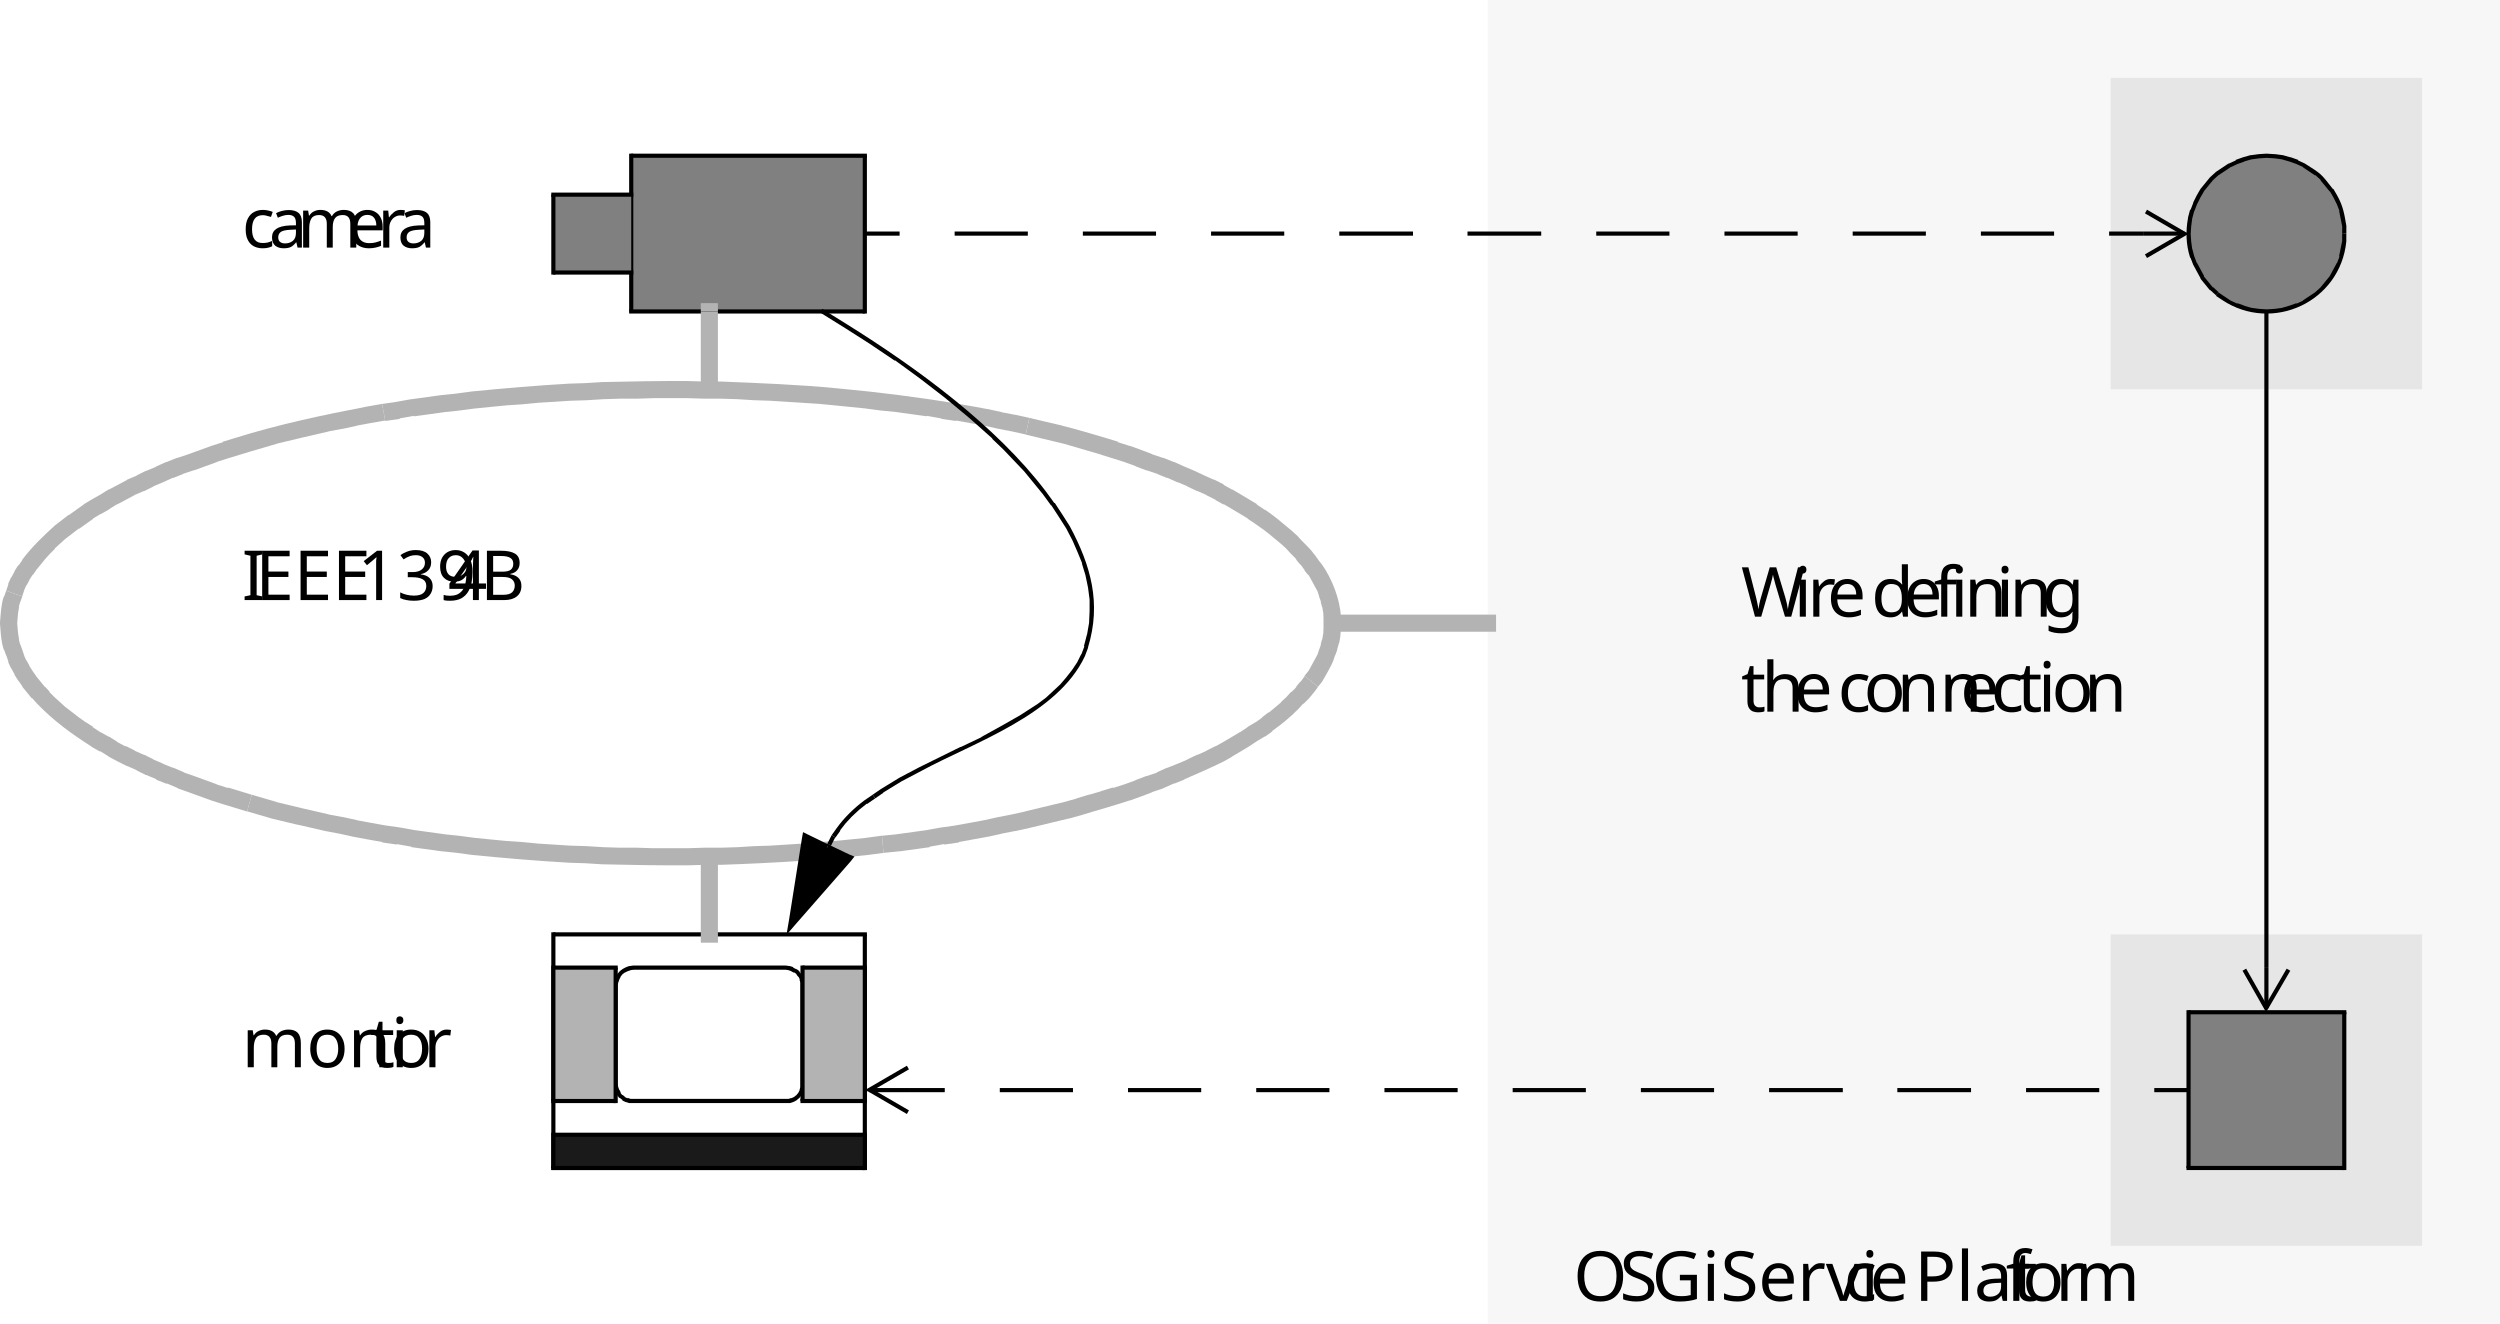
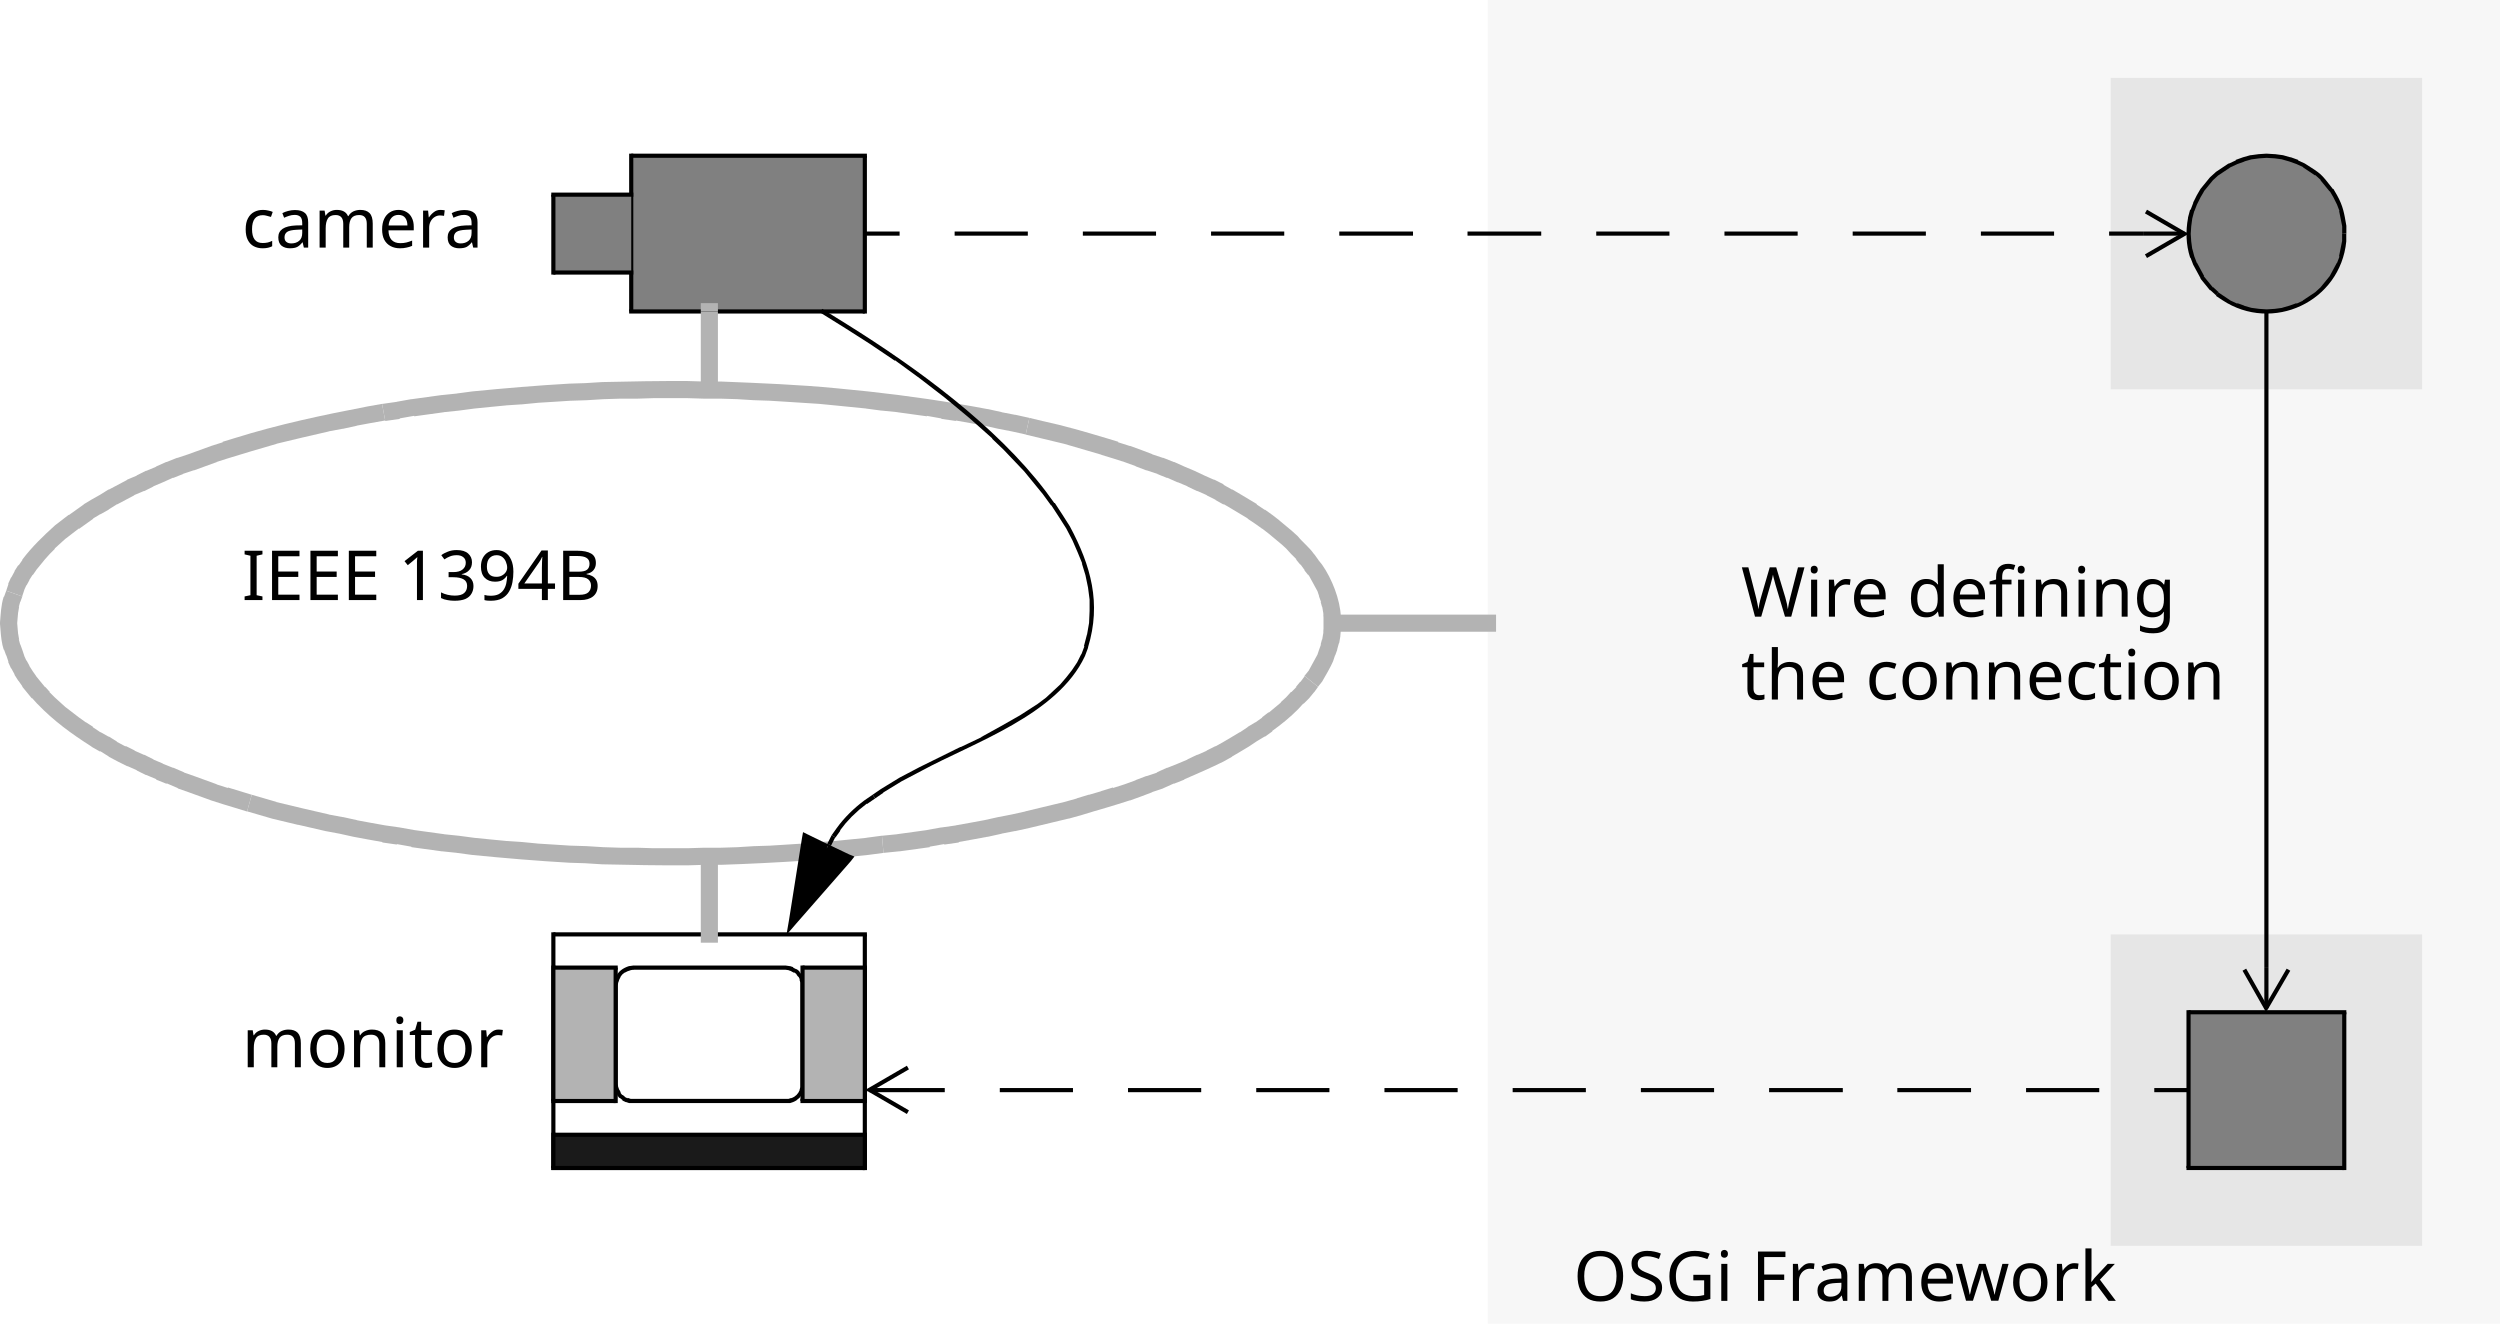
- <svg xmlns="http://www.w3.org/2000/svg" version="1.1" id="Layer_1" x="0px" y="0px" width="288.96px" height="153px" viewBox="0 0 288.96 153" style="enable-background:new 0 0 288.96 153;" xml:space="preserve">
-   <polyline style="fill:#F7F7F7;" points="171.96,0 288.96,0 288.96,153 171.96,153  " />
-   <rect x="243.96" y="108" style="fill:#E6E6E6;" width="36" height="36" />
-   <rect x="243.96" y="9" style="fill:#E6E6E6;" width="36" height="36" />
-   <path style="fill-rule:evenodd;clip-rule:evenodd;fill:#808080;" d="M270.96,27v-0.9l-0.18-0.899   c-2.246-10.062-16.475-9.312-17.761,0.899l-0.06,0.9l0.06,0.9c1.287,10.206,15.514,10.961,17.761,0.899l0.18-0.899V27" />
-   <path d="M270.72,27v-0.9v0.061l-0.18-0.9l-0.181-0.899l0.061,0.06l-0.3-0.78l-0.42-0.84l-0.42-0.72v0.06l-1.08-1.319h0.06   l-0.66-0.601v0.061l-1.439-0.96h0.06l-0.78-0.36l-0.84-0.3l-0.84-0.24h0.061l-0.9-0.12l-0.96-0.06h0.06l-0.899,0.06l-0.9,0.12   l-0.84,0.24h0.06l-0.84,0.3l-0.779,0.36l-1.44,0.96l0.06-0.061l-0.659,0.601l-1.08,1.319l0.06-0.06l-0.42,0.72l-0.42,0.84   l-0.3,0.78v-0.06l-0.24,0.899l-0.12,0.9l-0.06,0.899V27l0.06,0.9l0.12,0.899v-0.06l0.24,0.899l0.3,0.78v-0.06l0.84,1.56h-0.06   l1.08,1.32V33.18l0.659,0.601h-0.06l-0.24,0.42V34.14l-0.66-0.6h-0.06l-1.08-1.32v-0.06L253.5,30.6l-0.3-0.779l-0.061-0.061   c-0.475-1.467-0.521-3.05-0.24-4.56V25.14l0.24-0.899h0.061l0.3-0.78V23.4l0.42-0.841l0.42-0.72l1.08-1.32l0.06-0.06l0.66-0.6   l1.44-0.96h0.06l0.78-0.36v-0.061l0.84-0.3l0.84-0.239h0.061l0.899-0.12l0.9-0.061l0.96,0.061h0.06l0.9,0.12l0.84,0.239h0.061   l0.84,0.3v0.061l0.779,0.36c1.952,1.238,1.822,1.125,3.24,2.939h0.061l0.42,0.72c0.711,1.283,0.828,2.081,1.08,3.54V27" />
-   <path d="M256.38,33.78l1.44,0.96L258.6,35.1v-0.06l0.84,0.3h-0.06l0.84,0.24l0.9,0.12l0.899,0.06h-0.06l0.96-0.06l0.9-0.12   h-0.061l0.84-0.24l0.84-0.3v0.06l0.78-0.359h-0.06l1.439-0.96l0.66-0.601l-0.06,0.061l1.08-1.32l0.84-1.56v0.06l0.3-0.78h-0.061   l0.181-0.899l0.18-0.9V27.9V27h0.48v0.9c-0.683,6.979-8.534,10.638-14.341,6.779l-0.72-0.479" />
+ <svg xmlns="http://www.w3.org/2000/svg" version="1.1" id="Layer_1" x="0px" y="0px" width="288.96px" height="153px" viewBox="0 0 288.96 153" enable-background="new 0 0 288.96 153" xml:space="preserve">
+   <polyline fill="#F7F7F7" points="171.96,0 288.96,0 288.96,153 171.96,153 " />
+   <rect x="243.96" y="108" fill="#E6E6E6" width="36" height="36" />
+   <rect x="243.96" y="9" fill="#E6E6E6" width="36" height="36" />
+   <path fill="#808080" d="M270.96,27v-0.9l-0.181-0.899c-2.245-10.062-16.475-9.312-17.761,0.899l-0.061,0.9l0.061,0.9  c1.287,10.206,15.514,10.961,17.761,0.899l0.181-0.899V27" />
+   <path d="M270.72,27v-0.9v0.061l-0.18-0.9l-0.182-0.899l0.061,0.06l-0.299-0.78l-0.42-0.84l-0.421-0.72v0.06l-1.079-1.319h0.059  l-0.659-0.601v0.061l-1.438-0.96h0.06l-0.78-0.36l-0.84-0.3l-0.84-0.24h0.061l-0.9-0.12l-0.959-0.06h0.06l-0.899,0.06l-0.899,0.12  l-0.841,0.24h0.061l-0.84,0.3l-0.779,0.36l-1.439,0.96l0.06-0.061l-0.659,0.601l-1.08,1.319l0.061-0.06l-0.42,0.72l-0.42,0.84  l-0.301,0.78v-0.06l-0.239,0.899l-0.12,0.9l-0.061,0.899V27l0.061,0.9l0.12,0.899v-0.06l0.239,0.899l0.301,0.78v-0.06l0.84,1.56  h-0.061l1.08,1.32V33.18l0.659,0.601h-0.06l-0.24,0.42V34.14l-0.66-0.6h-0.061l-1.079-1.32v-0.06L253.5,30.6l-0.299-0.779  l-0.062-0.061c-0.476-1.467-0.521-3.05-0.24-4.56v-0.06l0.24-0.899h0.062l0.299-0.78V23.4l0.42-0.841l0.42-0.72l1.08-1.32  l0.061-0.06l0.66-0.6l1.439-0.96h0.061l0.779-0.36v-0.061l0.84-0.3l0.841-0.239h0.062l0.898-0.12l0.9-0.061l0.959,0.061h0.061  l0.9,0.12l0.84,0.239h0.061l0.84,0.3v0.061l0.779,0.36c1.952,1.238,1.822,1.125,3.24,2.939h0.061l0.42,0.72  c0.711,1.283,0.828,2.081,1.08,3.54V27" />
+   <path d="M256.38,33.78l1.439,0.96l0.78,0.36v-0.06l0.84,0.3h-0.06l0.84,0.24l0.9,0.12l0.898,0.06h-0.061l0.961-0.06l0.899-0.12  h-0.062l0.841-0.24l0.84-0.3v0.06l0.78-0.359h-0.061l1.439-0.96l0.66-0.601l-0.061,0.061l1.08-1.32l0.84-1.56v0.06l0.301-0.78  h-0.062l0.181-0.899l0.18-0.9V27.9V27h0.48v0.9c-0.684,6.979-8.533,10.638-14.341,6.779l-0.72-0.479" />
  <rect x="261.72" y="111.78" width="0.48" height="4.739" />
-   <polyline points="264.72,112.2 264.3,111.96 261.72,116.4 261.72,116.64 261.899,116.94 262.14,116.64  " />
-   <polyline points="261.72,116.64 262.14,116.4 259.62,111.96 259.2,112.2  " />
+   <polyline points="264.72,112.2 264.3,111.96 261.72,116.4 261.72,116.641 261.899,116.939 262.14,116.641 " />
+   <polyline points="261.72,116.641 262.14,116.4 259.621,111.96 259.201,112.2 " />
  <rect x="261.72" y="36" width="0.48" height="75.78" />
-   <rect x="252.96" y="117" style="fill:#808080;" width="18" height="18" />
+   <rect x="252.96" y="117" fill="#808080" width="18" height="18" />
  <rect x="252.96" y="116.76" width="18.24" height="0.48" />
  <rect x="270.72" y="117" width="0.48" height="18.24" />
  <rect x="252.72" y="134.76" width="18.24" height="0.48" />
  <rect x="252.72" y="116.76" width="0.48" height="18.24" />
  <rect x="100.5" y="125.76" width="4.68" height="0.48" />
-   <polyline points="104.82,128.76 105.06,128.34 100.62,125.76 100.38,125.76 99.96,126 100.38,126.18  " />
-   <polyline points="100.38,125.76 100.62,126.18 105.06,123.6 104.82,123.18  " />
-   <rect x="249" y="125.76" width="3.96" height="0.48" />
+   <polyline points="104.82,128.76 105.06,128.34 100.62,125.76 100.38,125.76 99.96,126 100.38,126.18 " />
+   <polyline points="100.38,125.76 100.62,126.18 105.06,123.6 104.82,123.18 " />
+   <rect x="249" y="125.76" width="3.961" height="0.48" />
  <rect x="234.18" y="125.76" width="8.46" height="0.48" />
  <rect x="219.3" y="125.76" width="8.521" height="0.48" />
  <rect x="204.479" y="125.76" width="8.521" height="0.48" />
-   <rect x="189.66" y="125.76" width="8.46" height="0.48" />
-   <rect x="174.84" y="125.76" width="8.46" height="0.48" />
+   <rect x="189.66" y="125.76" width="8.461" height="0.48" />
+   <rect x="174.839" y="125.76" width="8.461" height="0.48" />
  <rect x="160.02" y="125.76" width="8.46" height="0.48" />
-   <rect x="145.2" y="125.76" width="8.46" height="0.48" />
+   <rect x="145.201" y="125.76" width="8.459" height="0.48" />
  <rect x="130.38" y="125.76" width="8.46" height="0.48" />
  <rect x="115.56" y="125.76" width="8.46" height="0.48" />
  <rect x="105.18" y="125.76" width="4.02" height="0.48" />
  <rect x="247.8" y="26.76" width="4.68" height="0.48" />
-   <polyline points="248.16,24.24 247.92,24.66 252.359,27.24 252.6,27.24 253.02,27 252.6,26.82  " />
-   <polyline points="252.6,27.24 252.359,26.82 247.92,29.4 248.16,29.82  " />
+   <polyline points="248.16,24.24 247.919,24.66 252.359,27.24 252.6,27.24 253.02,27 252.6,26.82 " />
+   <polyline points="252.6,27.24 252.359,26.82 247.919,29.4 248.16,29.82 " />
  <rect x="99.96" y="26.76" width="4.02" height="0.48" />
  <rect x="110.34" y="26.76" width="8.46" height="0.48" />
  <rect x="125.16" y="26.76" width="8.46" height="0.48" />
  <rect x="139.979" y="26.76" width="8.46" height="0.48" />
  <rect x="154.8" y="26.76" width="8.521" height="0.48" />
-   <rect x="169.62" y="26.76" width="8.52" height="0.48" />
-   <rect x="184.5" y="26.76" width="8.46" height="0.48" />
+   <rect x="169.621" y="26.76" width="8.52" height="0.48" />
+   <rect x="184.5" y="26.76" width="8.461" height="0.48" />
  <rect x="199.32" y="26.76" width="8.46" height="0.48" />
  <rect x="214.14" y="26.76" width="8.46" height="0.48" />
-   <rect x="228.96" y="26.76" width="8.46" height="0.48" />
-   <rect x="243.78" y="26.76" width="4.02" height="0.48" />
-   <text transform="matrix(1 0 0 1 27.96 28.6201)">
-     <tspan x="0" y="0" style="font-family:'ProductusBook'; font-size:7.98;">c</tspan>
-     <tspan x="3.104" y="0" style="font-family:'ProductusBook'; font-size:7.98;">a</tspan>
-     <tspan x="6.408" y="0" style="font-family:'ProductusBook'; font-size:7.98;">m</tspan>
-     <tspan x="12.177" y="0" style="font-family:'ProductusBook'; font-size:7.98;">e</tspan>
-     <tspan x="15.665" y="0" style="font-family:'ProductusBook'; font-size:7.98;">r</tspan>
-     <tspan x="17.947" y="0" style="font-family:'ProductusBook'; font-size:7.98;">a</tspan>
-   </text>
-   <rect x="72.96" y="18" style="fill:#808080;" width="27" height="18" />
+   <rect x="228.96" y="26.76" width="8.459" height="0.48" />
+   <rect x="243.78" y="26.76" width="4.021" height="0.48" />
+   <text transform="matrix(1 0 0 1 27.96 28.6201)" font-family="'ProductusBook'" font-size="7.98">camera</text>
+   <rect x="72.96" y="18" fill="#808080" width="27" height="18" />
  <rect x="72.96" y="17.76" width="27.24" height="0.48" />
  <rect x="99.72" y="18" width="0.48" height="18.24" />
  <rect x="72.72" y="35.76" width="27.24" height="0.48" />
  <rect x="72.72" y="17.76" width="0.48" height="18.24" />
-   <rect x="63.96" y="22.5" style="fill:#808080;" width="9" height="9" />
+   <rect x="63.96" y="22.5" fill="#808080" width="9" height="9" />
  <rect x="63.72" y="22.26" width="9.48" height="0.48" />
  <rect x="63.72" y="22.5" width="0.48" height="9.24" />
  <rect x="63.96" y="31.26" width="9.24" height="0.48" />
-   <path style="fill:#B3B3B3;" d="M153,72v-0.72v0.12l-0.061-0.66v0.06l-0.119-0.72v0.12l-0.181-0.66l0.061,0.06l-0.24-0.659V68.88   l-0.24-0.72l0.061,0.18l-1.08-1.979l0.06,0.18l-0.479-0.6V65.88l-0.48-0.66v0.061l-0.54-0.66l0.12,0.06l-0.66-0.66l-0.6-0.659   l0.06,0.06l-0.66-0.6l0.061,0.06l-1.44-1.2l-0.78-0.6l0.061,0.06l-0.84-0.6l-0.9-0.6h0.061l-1.801-1.08l-1.02-0.601v0.061   l-0.96-0.54h0.06l-1.08-0.54h0.061l-1.08-0.48h-0.061l-1.14-0.54h0.061l-1.141-0.479h-0.06l-1.2-0.54l0.06,0.06l-1.199-0.479   h0.06l-1.26-0.42h-0.061l-1.26-0.48h0.061l-1.32-0.479l-1.32-0.421l-1.38-0.42h0.061L123,51.3l-4.5-1.08h0.06l0.42-1.92l1.5,0.36   c2.574,0.549,4.859,1.229,7.38,1.979l1.381,0.42v0.061l1.319,0.42h0.061l1.319,0.479l1.261,0.48h-0.061l1.26,0.42h0.061l1.2,0.48   h0.06l1.2,0.54l1.14,0.479l1.141,0.54l1.08,0.48h0.06l1.08,0.539v0.061l0.96,0.54h0.06l1.021,0.6l1.8,1.08v0.061l0.9,0.6h0.06   l0.84,0.6l0.78,0.601l0.06,0.06l1.44,1.2l0.66,0.6c0.618,0.762,1.31,1.253,1.859,2.04l0.061,0.061l0.479,0.66l-0.06-0.061   l0.48,0.601c1.123,1.603,2.08,4.011,2.159,6V72" />
-   <path style="fill:#B3B3B3;" d="M118.56,50.22l-1.62-0.359l-1.56-0.301l-1.62-0.359l-1.62-0.3l-1.68-0.301l0.06,0.061l-1.68-0.24   l-0.06-0.06l-1.68-0.301l0.06,0.061l-3.48-0.48h0.06l-1.8-0.18h-0.06l-1.8-0.24h0.06l-3.6-0.359l-1.86-0.181l-3.72-0.239   l-1.92-0.12h0.06l-1.86-0.061h-0.06l-1.92-0.12h0.06l-1.98-0.06h-1.92l-1.98-0.061h-3.96h0.06l-1.92,0.061h-2.04h0.06l-1.92,0.06   l-1.92,0.12l-1.92,0.061l-1.86,0.12L62.1,46.56h0.06L60.3,46.74h-0.06l-1.8,0.12h0.06l-1.86,0.18l-1.8,0.18l-1.8,0.24l-1.74,0.18   h0.06l-3.48,0.48V48.06L46.2,48.36v0.06l-1.68,0.24V48.6l-0.36-1.92h0.06l1.68-0.239h-0.06l1.68-0.301h0.06l3.48-0.479h0.06   l1.74-0.181H52.8l1.8-0.239c3.722-0.368,7.486-0.688,11.22-0.9l1.92-0.06h-0.06l1.92-0.12c3.288-0.08,6.611-0.137,9.9-0.12   l1.98,0.06h-0.06h1.98c4.406,0.181,8.933,0.351,13.32,0.78l3.6,0.36c4.658,0.508,9.191,1.164,13.8,2.04h0.06l1.62,0.359h-0.06   l1.56,0.301h0.06l1.62,0.359" />
-   <path style="fill:#B3B3B3;" d="M44.52,48.6L42.84,48.9l-1.62,0.3h0.06l-1.62,0.359H39.6l-1.62,0.301h0.06l-3.12,0.72l-3,0.72   h0.06l-2.88,0.84l-2.76,0.84L25.02,53.4h0.06l-2.64,0.96h-0.06l-1.26,0.42h0.06l-1.2,0.479l0.06-0.06l-1.2,0.54L17.7,56.22h0.06   l-1.08,0.54h-0.06l-1.14,0.48h0.06l-2.04,1.08l0.06-0.061L12.6,58.86l-0.06,0.06l-0.96,0.54l0.06-0.06l-0.9,0.54h0.06L9.12,61.14   v-0.06l-1.56,1.2l0.06-0.061l-1.32,1.2h0.06L5.7,64.08l0.06-0.061L5.22,64.62l-1.08,1.32L4.2,65.88l-0.42,0.6v-0.06l-0.42,0.66   l0.06-0.061l-0.36,0.66v-0.06l-0.3,0.66l0.06-0.12l-0.24,0.72v0.061l-1.86-0.66l0.24-0.721V67.44l0.3-0.66l0.06-0.061l0.36-0.66   V66l0.42-0.66h0.06l0.42-0.6V64.68c1.136-1.501,2.4-2.706,3.78-3.96l1.56-1.2h0.06l1.68-1.199l0.06-0.061l0.9-0.54l0.96-0.54   l0.96-0.6h0.06l2.04-1.08l0.06-0.06l1.14-0.48h-0.06l1.08-0.54h0.06l1.14-0.479H18l1.2-0.54h0.06l1.2-0.48h0.06l1.26-0.42   l2.64-0.96l1.32-0.42V51.06l1.38-0.42c5.051-1.583,10.164-2.661,15.36-3.66l1.68-0.3" />
-   <path style="fill:#B3B3B3;" d="M2.58,68.94L2.34,69.6v-0.06L2.16,70.2l0.06-0.12L2.1,70.8v-0.06L2.04,71.4l-0.06,0.72v-0.18   l0.06,0.72l0.06,0.66V73.26l0.12,0.72L2.16,73.86l0.18,0.659v-0.06l0.24,0.66l0.24,0.72l-0.06-0.12l0.3,0.66v-0.06l0.36,0.659   l-0.06-0.06l0.42,0.66l0.42,0.6l-0.06-0.06l1.08,1.32V79.38l0.54,0.6H5.7l0.66,0.66L6.3,80.58l1.32,1.2L7.56,81.72l1.56,1.2   l0.84,0.6L9.9,83.46L10.74,84v0.06l0.9,0.601L11.58,84.6l0.96,0.54h0.06l0.96,0.601H13.5l1.02,0.54V86.22l1.08,0.54h-0.06   l1.08,0.48h0.06l1.08,0.54H17.7l1.14,0.479h-0.06l1.2,0.48h0.06l1.26,0.54h-0.06l1.2,0.42l2.64,0.96h-0.06l1.32,0.42V91.02   l2.76,0.841l-0.54,1.92H28.5l-2.76-0.84l-1.32-0.421l-2.64-0.96l-1.2-0.42l-0.06-0.06l-1.26-0.54v0.06l-1.2-0.479V90.06   l-1.14-0.479h-0.06l-1.08-0.54h0.06l-1.08-0.48H14.7l-1.08-0.54l-1.02-0.54l-0.06-0.06l-0.96-0.6v0.06l-0.96-0.54l-0.06-0.06   c-2.295-1.461-4.348-2.952-6.24-4.92L4.26,81.3l-0.54-0.6H3.66l-1.08-1.32v-0.06L2.16,78.72L2.1,78.66L1.68,78v-0.06l-0.36-0.66   L1.26,77.22l-0.3-0.66V76.44L0.72,75.72v0.061l-0.24-0.66L0.42,75.06c-0.223-0.687-0.308-1.498-0.36-2.22L0,72.12v-0.18   c0.089-0.986,0.116-1.992,0.42-2.94l0.06-0.06l0.24-0.66" />
-   <path style="fill:#B3B3B3;" d="M29.1,91.86l2.88,0.84h-0.06l3,0.72l3.12,0.72h-0.06l1.62,0.301h0.06l1.62,0.359h-0.06l1.62,0.3   l1.68,0.301l1.68,0.239l1.68,0.301l3.48,0.479H51.3l1.74,0.18l1.8,0.24l1.8,0.18L58.5,97.2h-0.06l1.8,0.12h0.06l1.86,0.18H62.1   l1.92,0.12l1.86,0.12l1.92,0.06l1.92,0.12l1.92,0.06h-0.06h2.04l1.92,0.061h-0.06h3.96l1.98-0.061h1.92l1.98-0.06h-0.06   l1.92-0.12h0.06l1.86-0.06h-0.06l1.92-0.12l1.86-0.12l1.86-0.18l1.86-0.12l3.6-0.36h-0.06l1.8-0.24h0.06l0.18,1.98l-1.8,0.24   l-3.6,0.359h-0.06L94.8,99.3h0.06L93,99.479c-3.2,0.212-6.456,0.374-9.66,0.48h-1.92h0.06l-1.98,0.06   c-3.289,0.018-6.612-0.04-9.9-0.119l-1.92-0.12h0.06l-1.92-0.061c-3.734-0.212-7.498-0.532-11.22-0.899l-1.8-0.24h0.06   l-1.74-0.18h-0.06l-3.48-0.48l-0.06-0.06l-1.68-0.301l0.06,0.061l-1.68-0.24l-0.06-0.06l-1.68-0.301l-1.62-0.3l-1.62-0.359   l-1.62-0.301l-3.12-0.72h-0.06l-3-0.72l-2.88-0.84" />
-   <path style="fill:#B3B3B3;" d="M101.94,96.6l1.8-0.18h-0.06l3.48-0.479h-0.06l1.68-0.301h0.06l1.68-0.239h-0.06l1.68-0.301   l1.62-0.3l1.62-0.359l1.56-0.301l1.62-0.359h-0.06l4.5-1.08l1.5-0.42h-0.061l1.381-0.42h0.06l1.44-0.42h-0.061l1.38-0.421v0.061   l1.32-0.42l1.32-0.48h-0.061l1.26-0.479h0.061l1.26-0.42h-0.12l1.2-0.54h0.06l1.2-0.48l1.141-0.479h-0.061l1.14-0.54h0.061   l1.08-0.48h-0.061l1.08-0.54l-0.06,0.061l0.96-0.54l1.02-0.601l0.9-0.54l-0.06,0.061l0.899-0.601L144.24,84l0.899-0.54   l-0.06,0.06l0.84-0.6h-0.061l0.78-0.6v0.06l1.44-1.2h-0.061l0.66-0.6l-0.06,0.06l0.6-0.66h0.061l0.6-0.6l-0.12,0.061l0.54-0.66   v0.06l0.48-0.66v-0.06l1.56,1.26l0.06-0.06l-0.479,0.659l-0.061,0.061l-0.539,0.66l-0.66,0.66V81.3l-0.601,0.66   c-0.932,0.939-1.918,1.748-3,2.52v0.061l-0.84,0.6h-0.06l-0.9,0.54l-0.9,0.601l-0.899,0.54l-1.021,0.6l-0.06,0.06l-0.96,0.54   c-1.438,0.71-3.025,1.405-4.5,2.04l-0.061,0.061L135.66,90.6l0.06-0.06l-1.2,0.54l-0.12,0.06l-1.26,0.42h0.061l-1.261,0.48   l-1.319,0.479h-0.061l-1.319,0.421l-1.381,0.42l-1.439,0.42l-1.38,0.42l-1.5,0.42h-0.061l-4.5,1.08l-1.62,0.359h-0.06   l-1.56,0.301h0.06l-1.62,0.359h-0.06l-1.62,0.3l-1.68,0.301v0.06l-1.68,0.24V97.56l-1.68,0.301v0.06l-3.48,0.48h-0.06l-1.8,0.18" />
-   <path style="fill:#B3B3B3;" d="M150.78,78.12l0.479-0.601l-0.06,0.12l1.08-1.979l-0.061,0.18l0.24-0.72l0.24-0.66l-0.061,0.06   l0.181-0.659v0.119l0.119-0.72v0.061L153,72.66v0.06V72h1.979v0.84l-0.06,0.66v0.06l-0.12,0.721l-0.06,0.12l-0.181,0.659v0.061   l-0.239,0.66V75.72l-0.24,0.721c-0.259,0.622-0.903,1.727-1.26,2.34l-0.48,0.6" />
+   <path fill="#B3B3B3" d="M153,72v-0.72v0.12l-0.061-0.66v0.06l-0.119-0.72v0.12l-0.181-0.66l0.062,0.06l-0.24-0.659V68.88l-0.24-0.72  l0.061,0.18l-1.08-1.979l0.061,0.18l-0.479-0.6V65.88l-0.48-0.66v0.062l-0.54-0.66l0.12,0.06l-0.66-0.66l-0.6-0.659l0.06,0.06  l-0.66-0.6l0.062,0.06l-1.44-1.2l-0.78-0.6l0.061,0.06l-0.84-0.6l-0.899-0.6h0.061l-1.801-1.08l-1.02-0.601v0.061l-0.96-0.54h0.06  l-1.08-0.54h0.061l-1.08-0.48h-0.061l-1.14-0.54h0.061l-1.141-0.479h-0.06l-1.2-0.54l0.06,0.06l-1.199-0.479h0.06l-1.26-0.42h-0.061  l-1.26-0.48h0.061l-1.32-0.479l-1.32-0.421l-1.38-0.42h0.061L123,51.3l-4.5-1.08h0.06l0.42-1.92l1.5,0.36  c2.574,0.549,4.859,1.229,7.38,1.979l1.381,0.42v0.061l1.319,0.42h0.061l1.319,0.479l1.261,0.48h-0.061l1.26,0.42h0.061l1.2,0.48  h0.06l1.2,0.54l1.14,0.479l1.141,0.54l1.08,0.48h0.06l1.08,0.539v0.061l0.96,0.54h0.06l1.021,0.6l1.8,1.08v0.061l0.9,0.6h0.06  l0.84,0.6l0.78,0.601l0.06,0.06l1.44,1.2l0.66,0.6c0.617,0.762,1.31,1.253,1.858,2.04l0.062,0.061l0.479,0.66l-0.061-0.061  l0.48,0.601c1.123,1.603,2.08,4.011,2.159,6V72" />
+   <path fill="#B3B3B3" d="M118.56,50.22l-1.62-0.359l-1.56-0.301l-1.62-0.359l-1.62-0.3l-1.68-0.301l0.06,0.061l-1.68-0.24l-0.06-0.06  l-1.68-0.301l0.06,0.061l-3.48-0.48h0.06l-1.8-0.18h-0.06l-1.8-0.24h0.06l-3.6-0.359l-1.86-0.181l-3.72-0.239l-1.92-0.12h0.06  l-1.86-0.062h-0.06l-1.92-0.12h0.06l-1.98-0.06h-1.92l-1.98-0.061h-3.96h0.06l-1.92,0.061h-2.04h0.06l-1.92,0.06l-1.92,0.12  l-1.92,0.062l-1.86,0.12L62.1,46.56h0.06l-1.86,0.18h-0.06l-1.8,0.12h0.06l-1.86,0.18l-1.8,0.18l-1.8,0.24l-1.74,0.18h0.06  l-3.48,0.48v-0.06l-1.68,0.3v0.06l-1.68,0.24V48.6l-0.36-1.92h0.06l1.68-0.239h-0.06l1.68-0.301h0.06l3.48-0.479h0.06l1.74-0.181  H52.8l1.8-0.239c3.722-0.368,7.486-0.688,11.22-0.9l1.92-0.06h-0.06l1.92-0.12c3.288-0.08,6.611-0.137,9.9-0.12l1.98,0.06h-0.06  h1.98c4.406,0.181,8.933,0.351,13.32,0.78l3.6,0.36c4.658,0.508,9.191,1.164,13.8,2.04h0.06l1.62,0.359h-0.06l1.56,0.301h0.06  l1.62,0.359" />
+   <path fill="#B3B3B3" d="M44.52,48.6l-1.68,0.3l-1.62,0.3h0.06l-1.62,0.359H39.6l-1.62,0.301h0.06l-3.12,0.72l-3,0.72h0.06  l-2.88,0.84l-2.76,0.84l-1.32,0.42h0.06l-2.64,0.96h-0.06l-1.26,0.42h0.06l-1.2,0.479l0.06-0.06l-1.2,0.54l-1.14,0.48h0.06  l-1.08,0.54h-0.06l-1.14,0.48h0.06l-2.04,1.08l0.06-0.061L12.6,58.86l-0.06,0.06l-0.96,0.54l0.06-0.06l-0.9,0.54h0.06l-1.68,1.2  v-0.06l-1.56,1.2l0.06-0.062l-1.32,1.2h0.06L5.7,64.08l0.06-0.061L5.22,64.62l-1.08,1.32l0.06-0.06l-0.42,0.6v-0.06l-0.42,0.66  l0.06-0.061l-0.36,0.66v-0.06l-0.3,0.66l0.06-0.12l-0.24,0.72v0.061l-1.86-0.66l0.24-0.721V67.44l0.3-0.66l0.06-0.062l0.36-0.66V66  l0.42-0.66h0.06l0.42-0.6v-0.06c1.136-1.501,2.4-2.706,3.78-3.96l1.56-1.2h0.06l1.68-1.199l0.06-0.061l0.9-0.54l0.96-0.54l0.96-0.6  h0.06l2.04-1.08l0.06-0.06l1.14-0.48h-0.06l1.08-0.54h0.06l1.14-0.479H18l1.2-0.54h0.06l1.2-0.48h0.06l1.26-0.42l2.64-0.96  l1.32-0.42V51.06l1.38-0.42c5.051-1.583,10.164-2.661,15.36-3.66l1.68-0.3" />
+   <path fill="#B3B3B3" d="M2.58,68.94L2.34,69.6v-0.06L2.16,70.2l0.06-0.12L2.1,70.8v-0.06L2.04,71.4l-0.06,0.72v-0.18l0.06,0.72  l0.06,0.66v-0.06l0.12,0.72l-0.06-0.12l0.18,0.659v-0.06l0.24,0.66l0.24,0.72l-0.06-0.12l0.3,0.66v-0.06l0.36,0.659l-0.06-0.06  l0.42,0.66l0.42,0.6l-0.06-0.06l1.08,1.319V79.38l0.54,0.601H5.7l0.66,0.66L6.3,80.58l1.32,1.2L7.56,81.72l1.56,1.2l0.84,0.6  L9.9,83.46L10.74,84v0.061l0.9,0.601L11.58,84.6l0.96,0.541h0.06l0.96,0.601H13.5l1.02,0.54V86.22l1.08,0.54h-0.06l1.08,0.48h0.06  l1.08,0.54H17.7l1.14,0.479h-0.06l1.2,0.48h0.06l1.26,0.54h-0.06l1.2,0.42l2.64,0.96h-0.06l1.32,0.42v-0.06l2.76,0.842l-0.54,1.92  H28.5l-2.76-0.84l-1.32-0.422l-2.64-0.959l-1.2-0.42l-0.06-0.061l-1.26-0.54v0.06l-1.2-0.479v-0.061l-1.14-0.479h-0.06l-1.08-0.54  h0.06l-1.08-0.48H14.7l-1.08-0.539L12.6,87.48l-0.06-0.06l-0.96-0.601v0.061l-0.96-0.54l-0.06-0.06  c-2.295-1.461-4.348-2.952-6.24-4.92L4.26,81.3l-0.54-0.6H3.66l-1.08-1.32v-0.06L2.16,78.72L2.1,78.66L1.68,78v-0.061L1.32,77.28  L1.26,77.22l-0.3-0.66v-0.12l-0.24-0.72v0.062l-0.24-0.66L0.42,75.06c-0.223-0.687-0.308-1.498-0.36-2.22L0,72.12v-0.18  c0.089-0.986,0.116-1.992,0.42-2.94l0.06-0.06l0.24-0.66" />
+   <path fill="#B3B3B3" d="M29.1,91.859l2.88,0.841h-0.06l3,0.72l3.12,0.721h-0.06l1.62,0.301h0.06l1.62,0.358h-0.06l1.62,0.3  l1.68,0.301l1.68,0.24l1.68,0.301l3.48,0.479H51.3l1.74,0.18l1.8,0.24l1.8,0.18L58.5,97.2h-0.06l1.8,0.12h0.06l1.86,0.18H62.1  l1.92,0.12l1.86,0.12l1.92,0.06l1.92,0.12l1.92,0.061h-0.06h2.04l1.92,0.061h-0.06h3.96l1.98-0.061h1.92l1.98-0.061h-0.06l1.92-0.12  h0.06l1.86-0.06h-0.06l1.92-0.12l1.86-0.12l1.86-0.18l1.86-0.12l3.6-0.36h-0.06l1.8-0.24h0.06l0.18,1.98l-1.8,0.24l-3.6,0.359h-0.06  L94.8,99.3h0.06L93,99.479c-3.2,0.213-6.456,0.375-9.66,0.48h-1.92h0.06l-1.98,0.061c-3.289,0.018-6.612-0.041-9.9-0.119  l-1.92-0.121h0.06l-1.92-0.061c-3.734-0.212-7.498-0.531-11.22-0.898l-1.8-0.24h0.06l-1.74-0.18h-0.06l-3.48-0.48l-0.06-0.061  l-1.68-0.301l0.06,0.062l-1.68-0.24l-0.06-0.06l-1.68-0.301l-1.62-0.301l-1.62-0.359l-1.62-0.301l-3.12-0.72h-0.06l-3-0.72  l-2.88-0.84" />
+   <path fill="#B3B3B3" d="M101.94,96.6l1.8-0.18h-0.06l3.48-0.479h-0.06l1.68-0.301h0.06l1.68-0.24h-0.06l1.68-0.301l1.62-0.3  l1.62-0.358l1.56-0.301l1.62-0.359h-0.06l4.5-1.08l1.5-0.42h-0.061l1.381-0.42h0.06l1.44-0.42h-0.061l1.38-0.422v0.062l1.32-0.42  l1.32-0.479h-0.061l1.26-0.479h0.061l1.26-0.42h-0.12l1.2-0.54h0.06l1.2-0.48l1.141-0.479h-0.061l1.14-0.54h0.061l1.08-0.479h-0.061  l1.08-0.541l-0.06,0.062l0.96-0.54l1.02-0.602l0.9-0.539l-0.06,0.061l0.899-0.602L144.24,84l0.899-0.54l-0.06,0.06l0.84-0.6h-0.062  l0.78-0.6v0.06l1.439-1.2h-0.061l0.66-0.6l-0.061,0.061l0.6-0.66h0.062l0.601-0.601l-0.121,0.062l0.541-0.66v0.06l0.479-0.659  v-0.061l1.56,1.26l0.061-0.061l-0.479,0.66l-0.062,0.061l-0.539,0.66l-0.659,0.66V81.3l-0.602,0.66  c-0.932,0.938-1.918,1.748-3,2.521v0.061l-0.84,0.6h-0.061l-0.9,0.541l-0.899,0.601l-0.899,0.54l-1.021,0.6l-0.06,0.061l-0.96,0.539  c-1.438,0.711-3.025,1.405-4.5,2.041l-0.061,0.061L135.66,90.6l0.06-0.06l-1.2,0.54l-0.12,0.061l-1.26,0.42h0.061l-1.261,0.479  l-1.319,0.479h-0.061l-1.319,0.42l-1.381,0.42l-1.439,0.42l-1.38,0.421l-1.5,0.42h-0.061l-4.5,1.08l-1.62,0.358h-0.06l-1.56,0.301  h0.06l-1.62,0.359h-0.06l-1.62,0.301l-1.68,0.301v0.06l-1.68,0.24v-0.06l-1.68,0.301v0.06l-3.48,0.479h-0.06l-1.8,0.181" />
+   <path fill="#B3B3B3" d="M150.78,78.12l0.479-0.601l-0.061,0.119l1.08-1.979l-0.061,0.18l0.24-0.72l0.24-0.66l-0.062,0.06  l0.181-0.659v0.119l0.119-0.72v0.061L153,72.66v0.06V72h1.979v0.84l-0.06,0.66v0.06l-0.121,0.721l-0.059,0.12l-0.182,0.659v0.061  l-0.239,0.66V75.72l-0.239,0.721c-0.26,0.622-0.904,1.727-1.261,2.34l-0.479,0.6" />
  <rect x="63.96" y="107.76" width="36.24" height="0.48" />
  <rect x="99.72" y="108" width="0.48" height="27.24" />
  <rect x="63.72" y="134.76" width="36.24" height="0.48" />
  <rect x="63.72" y="107.76" width="0.48" height="27.24" />
-   <path d="M73.26,112.08l-0.42,0.06h0.06l-0.36,0.12l-0.36,0.181l0.06-0.061l-0.3,0.24l-0.24,0.3l0.06-0.06l-0.18,0.359l-0.12,0.36   v-0.061l-0.06,0.421v-0.061v11.4l0.06,0.42v-0.061l0.12,0.36v-0.06l0.18,0.359H71.7l0.24,0.3v-0.06l0.3,0.24h-0.06l0.36,0.18   v-0.06l0.36,0.119h-0.12H91.2h-0.06l0.36-0.119l-0.06,0.06l0.36-0.18l0.3-0.24l-0.06,0.06l0.24-0.3l0.18-0.359L92.4,126   l0.12-0.36v0.061v-12.24v0.12l-0.12-0.36h0.06l-0.18-0.359v0.06l-0.24-0.3h0.06l-0.3-0.24v0.061l-0.36-0.181h0.06l-0.36-0.12   h0.06l-0.42-0.06H73.2v-0.48h17.64l0.42,0.061h0.06l0.36,0.12v0.06l0.36,0.18h0.06l0.3,0.24v0.061l0.24,0.3h0.06l0.18,0.359   v0.061L93,113.4v12.42l-0.12,0.359l-0.18,0.36l-0.06,0.06L92.4,126.9l-0.3,0.239l-0.06,0.061l-0.36,0.18l-0.36,0.12h-18.6   l-0.36-0.12H72.3l-0.36-0.18v-0.061l-0.3-0.239h-0.06l-0.24-0.301v-0.06l-0.18-0.36H71.1l-0.12-0.359v-0.061   c-0.257-4.069,0.046-8.288,0-12.359l0.12-0.36l0.06-0.061c0.262-0.704,0.88-1.104,1.56-1.319h0.06l0.42-0.061" />
-   <polyline points="73.2,112.08 73.26,112.08 73.2,111.6  " />
-   <rect x="63.96" y="131.16" style="fill:#1A1A1A;" width="36" height="3.84" />
+   <path d="M73.26,112.08l-0.42,0.061h0.06l-0.36,0.119l-0.36,0.182l0.06-0.062l-0.3,0.24l-0.24,0.3l0.06-0.061l-0.18,0.359l-0.12,0.36  v-0.062l-0.06,0.422v-0.062v11.399l0.06,0.421v-0.062l0.12,0.36v-0.06l0.18,0.358H71.7l0.24,0.3v-0.06l0.3,0.239h-0.06l0.36,0.181  v-0.06l0.36,0.119h-0.12H91.2h-0.06l0.36-0.119l-0.06,0.06l0.36-0.181l0.3-0.239l-0.06,0.06l0.24-0.3l0.18-0.358L92.4,126  l0.12-0.359v0.061v-12.24v0.12l-0.12-0.36h0.06l-0.18-0.359v0.061l-0.24-0.3h0.06l-0.3-0.24v0.062l-0.36-0.182h0.06l-0.36-0.119  h0.06l-0.42-0.061H73.2v-0.48h17.64l0.42,0.062h0.06l0.36,0.12v0.06l0.36,0.181h0.06l0.3,0.24v0.061l0.24,0.3h0.06l0.18,0.358v0.062  L93,113.4v12.42l-0.12,0.359l-0.18,0.359l-0.06,0.061L92.4,126.9l-0.3,0.238l-0.06,0.062l-0.36,0.18l-0.36,0.12h-18.6l-0.36-0.12  H72.3l-0.36-0.18v-0.062l-0.3-0.238h-0.06l-0.24-0.301v-0.061l-0.18-0.359H71.1l-0.12-0.359v-0.062  c-0.257-4.069,0.046-8.288,0-12.358l0.12-0.36l0.06-0.062c0.262-0.703,0.88-1.104,1.56-1.318h0.06l0.42-0.061" />
+   <polyline points="73.2,112.08 73.26,112.08 73.2,111.6 " />
+   <rect x="63.96" y="131.16" fill="#1A1A1A" width="36" height="3.84" />
  <rect x="63.96" y="130.92" width="36.24" height="0.48" />
  <rect x="99.72" y="131.16" width="0.48" height="4.08" />
  <rect x="63.72" y="134.76" width="36.24" height="0.48" />
  <rect x="63.72" y="130.92" width="0.48" height="4.08" />
-   <rect x="63.96" y="111.84" style="fill:#B3B3B3;" width="7.2" height="15.42" />
+   <rect x="63.96" y="111.84" fill="#B3B3B3" width="7.2" height="15.42" />
  <rect x="63.96" y="111.6" width="7.44" height="0.48" />
  <rect x="70.92" y="111.84" width="0.48" height="15.66" />
  <rect x="63.72" y="127.02" width="7.44" height="0.48" />
  <rect x="63.72" y="111.6" width="0.48" height="15.66" />
-   <rect x="92.76" y="111.84" style="fill:#B3B3B3;" width="7.2" height="15.42" />
+   <rect x="92.76" y="111.84" fill="#B3B3B3" width="7.2" height="15.42" />
  <rect x="92.76" y="111.6" width="7.44" height="0.48" />
  <rect x="99.72" y="111.84" width="0.48" height="15.66" />
  <rect x="92.52" y="127.02" width="7.44" height="0.48" />
  <rect x="92.52" y="111.6" width="0.48" height="15.66" />
-   <rect x="81" y="35.04" style="fill:#B3B3B3;" width="1.98" height="0.96" />
-   <rect x="81" y="36" style="fill:#B3B3B3;" width="1.98" height="9.96" />
-   <rect x="81" y="98.04" style="fill:#B3B3B3;" width="1.98" height="0.96" />
-   <rect x="81" y="99" style="fill:#B3B3B3;" width="1.98" height="9.96" />
-   <text transform="matrix(1 0 0 1 27.96 123.3604)">
-     <tspan x="0" y="0" style="font-family:'ProductusBook'; font-size:7.98;">moni</tspan>
-     <tspan x="14.811" y="0" style="font-family:'ProductusBook'; font-size:7.98;">t</tspan>
-     <tspan x="17.157" y="0" style="font-family:'ProductusBook'; font-size:7.98;">o</tspan>
-     <tspan x="20.995" y="0" style="font-family:'ProductusBook'; font-size:7.98;">r</tspan>
+   <rect x="81" y="35.04" fill="#B3B3B3" width="1.98" height="0.96" />
+   <rect x="81" y="36" fill="#B3B3B3" width="1.98" height="9.96" />
+   <rect x="81" y="98.04" fill="#B3B3B3" width="1.98" height="0.96" />
+   <rect x="81" y="99" fill="#B3B3B3" width="1.98" height="9.96" />
+   <text transform="matrix(1 0 0 1 27.96 123.3604)" font-family="'ProductusBook'" font-size="7.98">monitor</text>
+   <rect x="153" y="71.04" fill="#B3B3B3" width="0.961" height="1.979" />
+   <rect x="153.96" y="71.04" fill="#B3B3B3" width="18.959" height="1.979" />
+   <text transform="matrix(1 0 0 1 181.8589 150.3604)" font-family="'ProductusBook'" font-size="7.98">OSGi Framework</text>
+   <text transform="matrix(1 0 0 1 201.2397 71.2793)" enable-background="new    ">
+     <tspan x="0" y="0" font-family="'ProductusBook'" font-size="7.98">Wire defining</tspan>
+     <tspan x="0" y="9.576" font-family="'ProductusBook'" font-size="7.98">the connection</tspan>
  </text>
-   <rect x="153" y="71.04" style="fill:#B3B3B3;" width="0.96" height="1.979" />
-   <rect x="153.96" y="71.04" style="fill:#B3B3B3;" width="18.96" height="1.979" />
-   <text transform="matrix(1 0 0 1 181.8594 150.3604)">
-     <tspan x="0" y="0" style="font-family:'ProductusBook'; font-size:7.98;">O</tspan>
-     <tspan x="5.339" y="0" style="font-family:'ProductusBook'; font-size:7.98;">S</tspan>
-     <tspan x="9.057" y="0" style="font-family:'ProductusBook'; font-size:7.98;">Gi</tspan>
-     <tspan x="15.385" y="0" style="font-family:'ProductusBook'; font-size:7.98;"> </tspan>
-     <tspan x="17.005" y="0" style="font-family:'ProductusBook'; font-size:7.98;">Servi</tspan>
-     <tspan x="31.257" y="0" style="font-family:'ProductusBook'; font-size:7.98;">c</tspan>
-     <tspan x="34.258" y="0" style="font-family:'ProductusBook'; font-size:7.98;">e</tspan>
-     <tspan x="37.793" y="0" style="font-family:'ProductusBook'; font-size:7.98;"> </tspan>
-     <tspan x="39.412" y="0" style="font-family:'ProductusBook'; font-size:7.98;">Plat</tspan>
-     <tspan x="49.97" y="0" style="font-family:'ProductusBook'; font-size:7.98;">f</tspan>
-     <tspan x="51.893" y="0" style="font-family:'ProductusBook'; font-size:7.98;">o</tspan>
-     <tspan x="55.731" y="0" style="font-family:'ProductusBook'; font-size:7.98;">r</tspan>
-     <tspan x="58.006" y="0" style="font-family:'ProductusBook'; font-size:7.98;">m</tspan>
-   </text>
-   <text transform="matrix(1 0 0 1 201.2402 71.2793)">
-     <tspan x="0" y="0" style="font-family:'ProductusBook'; font-size:7.98;">W</tspan>
-     <tspan x="6.112" y="0" style="font-family:'ProductusBook'; font-size:7.98;">i</tspan>
-     <tspan x="7.677" y="0" style="font-family:'ProductusBook'; font-size:7.98;">r</tspan>
-     <tspan x="9.951" y="0" style="font-family:'ProductusBook'; font-size:7.98;">e</tspan>
-     <tspan x="13.486" y="0" style="font-family:'ProductusBook'; font-size:7.98;"> </tspan>
-     <tspan x="15.05" y="0" style="font-family:'ProductusBook'; font-size:7.98;">d</tspan>
-     <tspan x="18.769" y="0" style="font-family:'ProductusBook'; font-size:7.98;">e</tspan>
-     <tspan x="22.256" y="0" style="font-family:'ProductusBook'; font-size:7.98;">f</tspan>
-     <tspan x="24.195" y="0" style="font-family:'ProductusBook'; font-size:7.98;">i</tspan>
-     <tspan x="25.815" y="0" style="font-family:'ProductusBook'; font-size:7.98;">n</tspan>
-     <tspan x="29.478" y="0" style="font-family:'ProductusBook'; font-size:7.98;">i</tspan>
-     <tspan x="31.042" y="0" style="font-family:'ProductusBook'; font-size:7.98;">n</tspan>
-     <tspan x="34.761" y="0" style="font-family:'ProductusBook'; font-size:7.98;">g</tspan>
-   </text>
-   <text transform="matrix(1 0 0 1 201.2402 82.2598)">
-     <tspan x="0" y="0" style="font-family:'ProductusBook'; font-size:7.98;">t</tspan>
-     <tspan x="2.362" y="0" style="font-family:'ProductusBook'; font-size:7.98;">h</tspan>
-     <tspan x="6.081" y="0" style="font-family:'ProductusBook'; font-size:7.98;">e</tspan>
-     <tspan x="9.567" y="0" style="font-family:'ProductusBook'; font-size:7.98;"> </tspan>
-     <tspan x="11.18" y="0" style="font-family:'ProductusBook'; font-size:7.98;">c</tspan>
-     <tspan x="14.181" y="0" style="font-family:'ProductusBook'; font-size:7.98;">o</tspan>
-     <tspan x="18.019" y="0" style="font-family:'ProductusBook'; font-size:7.98;">nn</tspan>
-     <tspan x="25.344" y="0" style="font-family:'ProductusBook'; font-size:7.98;">e</tspan>
-     <tspan x="28.879" y="0" style="font-family:'ProductusBook'; font-size:7.98;">c</tspan>
-     <tspan x="31.943" y="0" style="font-family:'ProductusBook'; font-size:7.98;">t</tspan>
-     <tspan x="34.338" y="0" style="font-family:'ProductusBook'; font-size:7.98;">i</tspan>
-     <tspan x="35.901" y="0" style="font-family:'ProductusBook'; font-size:7.98;">o</tspan>
-     <tspan x="39.668" y="0" style="font-family:'ProductusBook'; font-size:7.98;">n</tspan>
-   </text>
-   <text transform="matrix(1 0 0 1 27.96 69.3594)">
-     <tspan x="0" y="0" style="font-family:'ProductusBook'; font-size:7.98;">I</tspan>
-     <tspan x="1.564" y="0" style="font-family:'ProductusBook'; font-size:7.98;">EEE</tspan>
-     <tspan x="11.81" y="0" style="font-family:'ProductusBook'; font-size:7.98;"> </tspan>
-     <tspan x="13.374" y="0" style="font-family:'ProductusBook'; font-size:7.98;">139</tspan>
-     <tspan x="23.812" y="0" style="font-family:'ProductusBook'; font-size:7.98;">4</tspan>
-     <tspan x="27.539" y="0" style="font-family:'ProductusBook'; font-size:7.98;">B</tspan>
-   </text>
-   <polyline points="95.76,97.62 98.16,98.76 98.76,99 98.34,99.54 92.04,106.74 90.9,108.06 91.2,106.32 92.7,96.84 92.82,96.18    93.42,96.479 93.72,97.02 92.16,106.5 91.2,106.32 91.32,106.08 97.62,98.88 98.34,99.54 97.74,99.66 95.34,98.52  " />
-   <polyline points="93.42,96.479 95.76,97.62 95.34,98.52 93,97.38  " />
-   <polyline style="fill-rule:evenodd;clip-rule:evenodd;" points="95.58,98.04 97.98,99.18 91.68,106.38 93.24,96.9  " />
-   <polyline points="95.22,35.82 95.04,35.7 94.8,36.12 94.98,36.24  " />
-   <path d="M95.22,35.82l2.7,1.68c8.092,5.058,17.178,11.674,22.979,19.32l0.96,1.319h0.061l0.9,1.38l0.84,1.32   c2.44,4.568,3.65,8.877,2.1,13.98v0.06l-0.36,0.96c-3.18,6.808-12.905,10.003-18.899,13.26l-2.28,1.2l-2.16,1.32h0.06l-0.96,0.66   l-0.3-0.42l0.96-0.66l2.16-1.32l2.28-1.2l4.74-2.34h0.06l2.4-1.14h-0.061l2.28-1.26l2.22-1.261l2.04-1.319l0.96-0.721l1.681-1.56   l-0.061,0.06l0.721-0.84l0.659-0.84l0.601-0.9l0.479-0.96v0.061l0.36-0.96h-0.06l0.359-1.38v0.06l0.24-1.38l0.06-1.38v-1.38v0.06   l-0.18-1.38l-0.3-1.44l-0.42-1.38l0.06,0.061l-0.54-1.32l-0.6-1.38l-0.72-1.38l-0.841-1.32l-0.899-1.38v0.061l-0.96-1.32   l-2.16-2.641l-2.4-2.52l-1.319-1.26h0.06l-2.7-2.4l-2.82-2.34l-2.88-2.22l-2.88-2.101V41.7l-2.94-1.98l-2.82-1.8l-2.7-1.68" />
-   <path d="M101.16,92.28l-0.96,0.66V92.88l-0.9,0.72l-0.84,0.78l-0.72,0.78L97.08,96h0.06l-0.6,0.84v-0.06l-0.42-0.24l0.6-0.84   c0.869-1.206,1.99-2.295,3.18-3.181l0.96-0.659" />
-   <polyline points="96.06,97.74 95.94,97.92 95.52,97.68 95.64,97.5  " />
-   <polyline points="96.54,96.78 96.12,96.54 95.64,97.5 96.06,97.74  " />
+   <text transform="matrix(1 0 0 1 27.96 69.3594)" font-family="'ProductusBook'" font-size="7.98">IEEE 1394B</text>
+   <polyline points="95.76,97.62 98.16,98.76 98.76,99 98.34,99.54 92.04,106.74 90.9,108.061 91.2,106.32 92.7,96.84 92.82,96.18   93.42,96.479 93.72,97.02 92.16,106.5 91.2,106.32 91.32,106.08 97.62,98.88 98.34,99.54 97.74,99.66 95.34,98.52 " />
+   <polyline points="93.42,96.479 95.76,97.62 95.34,98.52 93,97.38 " />
+   <polyline points="95.58,98.04 97.98,99.18 91.68,106.38 93.24,96.9 " />
+   <polyline points="95.22,35.82 95.04,35.7 94.8,36.12 94.98,36.24 " />
+   <path d="M95.22,35.82l2.7,1.68c8.092,5.058,17.178,11.674,22.979,19.32l0.96,1.319h0.061l0.9,1.38l0.84,1.32  c2.44,4.568,3.65,8.877,2.1,13.98v0.06l-0.36,0.96c-3.18,6.808-12.905,10.003-18.899,13.261l-2.28,1.199l-2.16,1.32h0.06l-0.96,0.66  l-0.3-0.42l0.96-0.66l2.16-1.32l2.28-1.199l4.74-2.341h0.06l2.4-1.14H113.4l2.28-1.26l2.22-1.262l2.04-1.318l0.96-0.721l1.681-1.561  l-0.061,0.061l0.721-0.841l0.659-0.84l0.601-0.9l0.479-0.96v0.061l0.36-0.96h-0.06l0.359-1.38v0.06l0.24-1.38l0.06-1.38v-1.38v0.06  l-0.18-1.38l-0.3-1.44l-0.42-1.38l0.06,0.061l-0.54-1.32l-0.6-1.38l-0.72-1.38l-0.841-1.32l-0.899-1.38v0.061l-0.96-1.32  l-2.16-2.641l-2.4-2.52l-1.319-1.26h0.06l-2.7-2.4l-2.82-2.34l-2.88-2.22l-2.88-2.101V41.7l-2.94-1.98l-2.82-1.8l-2.7-1.68" />
+   <path d="M101.16,92.28l-0.96,0.659v-0.06l-0.9,0.72l-0.84,0.78l-0.72,0.78L97.08,96h0.06l-0.6,0.84v-0.06l-0.42-0.24l0.6-0.84  c0.869-1.206,1.99-2.295,3.18-3.181l0.96-0.66" />
+   <polyline points="96.06,97.74 95.94,97.92 95.52,97.68 95.64,97.5 " />
+   <polyline points="96.54,96.78 96.12,96.54 95.64,97.5 96.06,97.74 " />
</svg>
